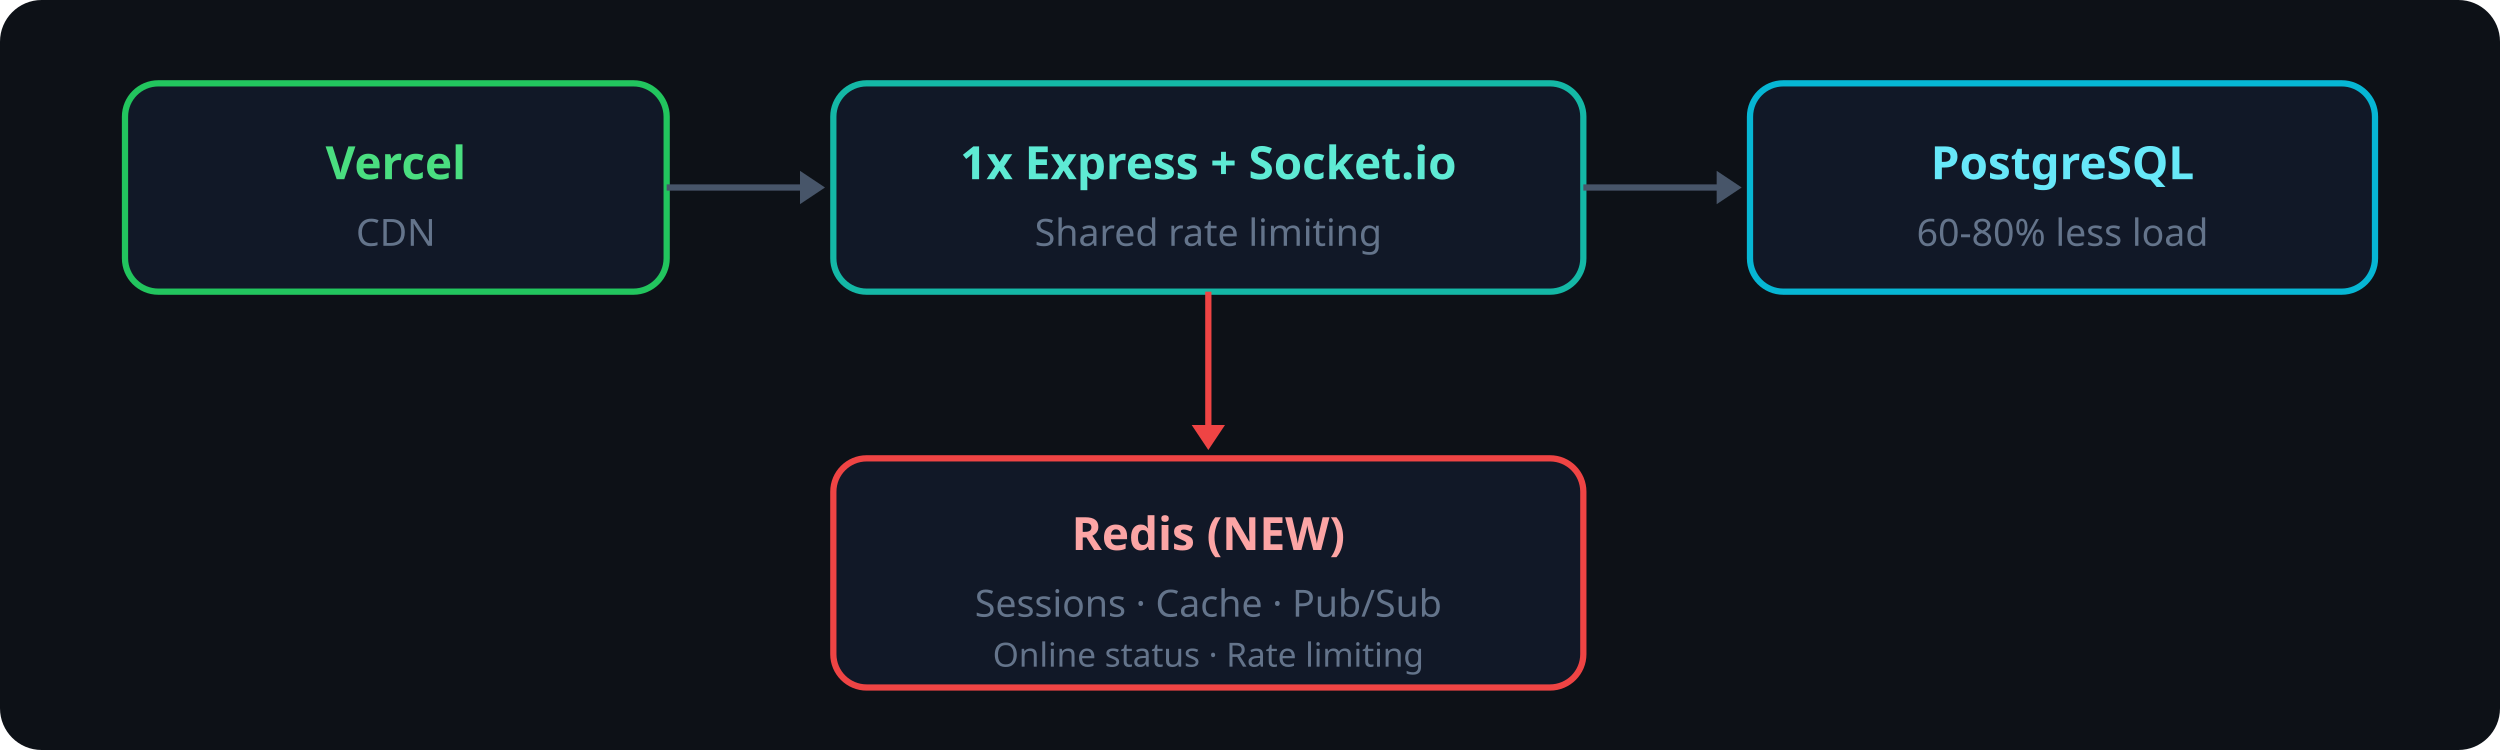
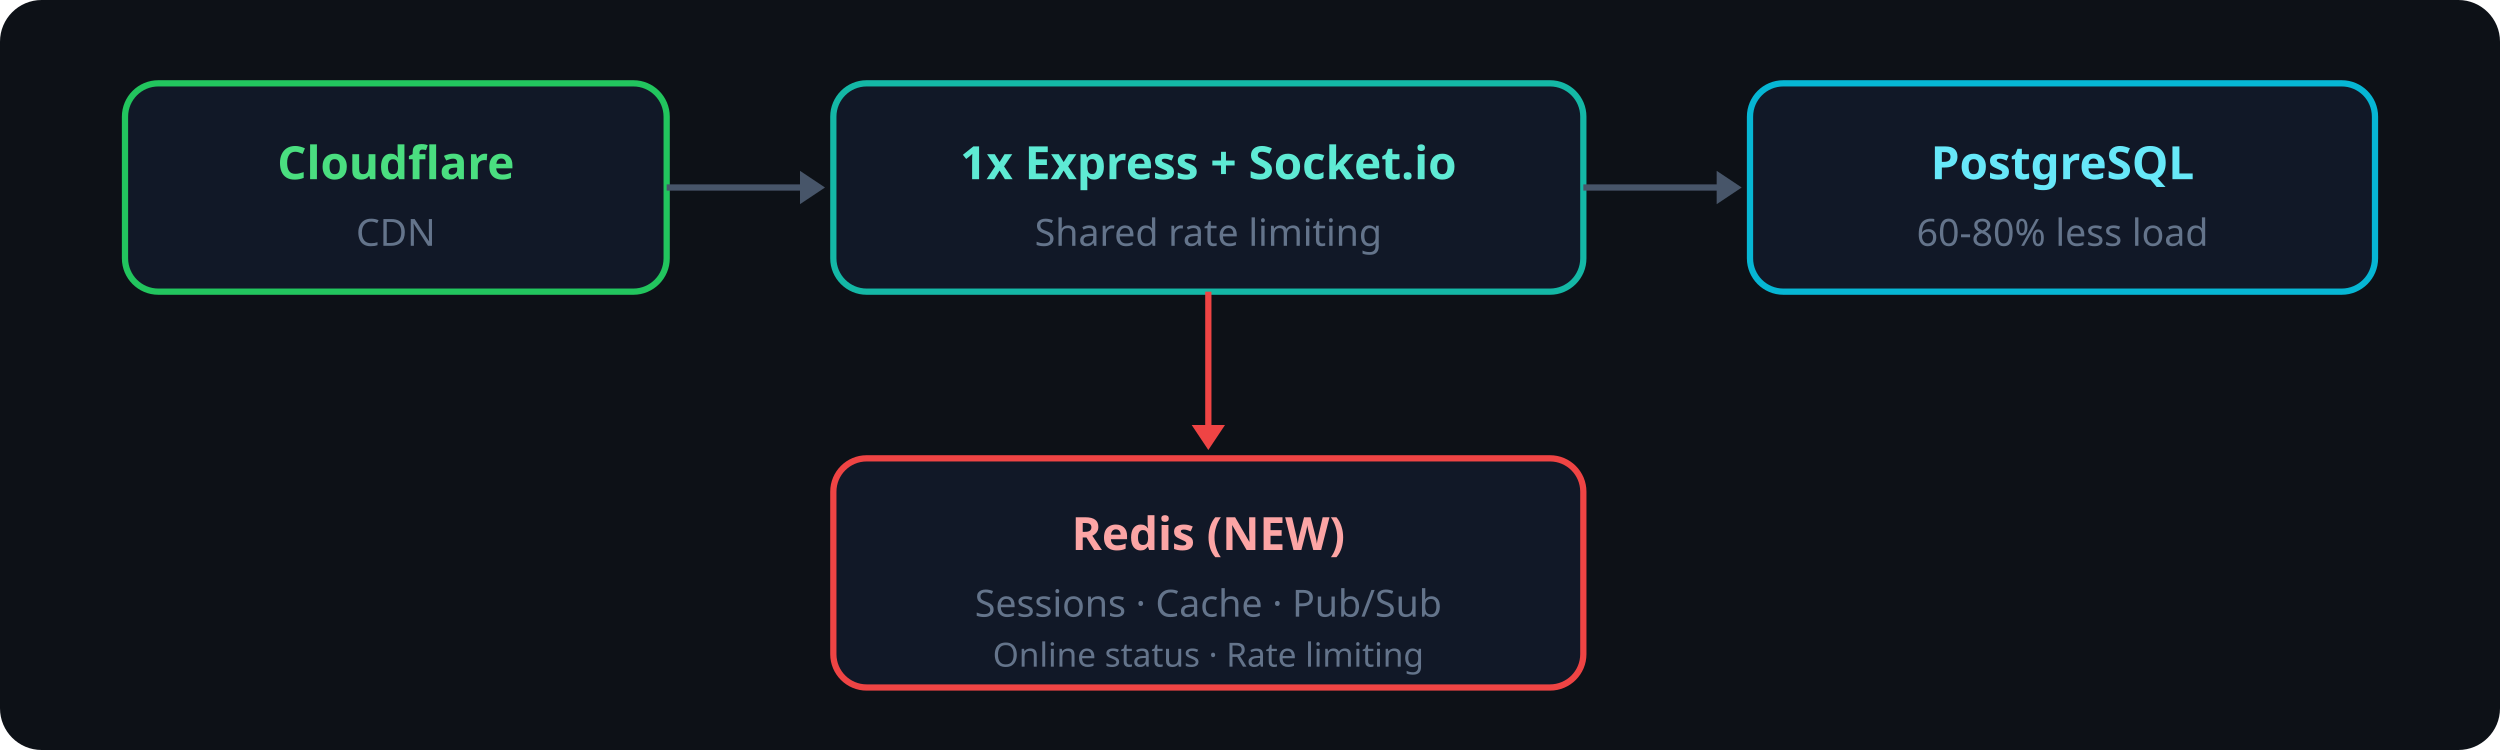
<svg xmlns="http://www.w3.org/2000/svg" viewBox="0 0 600 180" fill="none">
  <rect width="600" height="180" rx="10" fill="#0d1117" />
  <rect x="30" y="20" width="130" height="50" rx="8" fill="#111827" stroke="#22c55e" stroke-width="1.5" />
-   <text x="95" y="43" text-anchor="middle" fill="#4ade80" font-family="Segoe UI, system-ui, sans-serif" font-size="11" font-weight="700">Vercel</text>
+   <text x="95" y="43" text-anchor="middle" fill="#4ade80" font-family="Segoe UI, system-ui, sans-serif" font-size="11" font-weight="700">Cloudflare</text>
  <text x="95" y="59" text-anchor="middle" fill="#64748b" font-family="Segoe UI, system-ui, sans-serif" font-size="9">CDN</text>
  <path d="M160,45 L195,45" stroke="#475569" stroke-width="1.5" />
  <polygon fill="#475569" points="198,45 192,41 192,49" />
  <rect x="200" y="20" width="180" height="50" rx="8" fill="#111827" stroke="#14b8a6" stroke-width="1.5" />
  <text x="290" y="43" text-anchor="middle" fill="#5eead4" font-family="Segoe UI, system-ui, sans-serif" font-size="11" font-weight="700">1x Express + Socket.io</text>
  <text x="290" y="59" text-anchor="middle" fill="#64748b" font-family="Segoe UI, system-ui, sans-serif" font-size="9">Shared rate limiting</text>
  <path d="M380,45 L415,45" stroke="#475569" stroke-width="1.5" />
  <polygon fill="#475569" points="418,45 412,41 412,49" />
  <rect x="420" y="20" width="150" height="50" rx="8" fill="#111827" stroke="#06b6d4" stroke-width="1.5" />
  <text x="495" y="43" text-anchor="middle" fill="#67e8f9" font-family="Segoe UI, system-ui, sans-serif" font-size="11" font-weight="700">PostgreSQL</text>
  <text x="495" y="59" text-anchor="middle" fill="#64748b" font-family="Segoe UI, system-ui, sans-serif" font-size="9">60-80% less load</text>
  <path d="M290,70 L290,105" stroke="#ef4444" stroke-width="1.5" />
  <polygon fill="#ef4444" points="290,108 286,102 294,102" />
  <rect x="200" y="110" width="180" height="55" rx="8" fill="#111827" stroke="#ef4444" stroke-width="1.5" />
  <text x="290" y="132" text-anchor="middle" fill="#fca5a5" font-family="Segoe UI, system-ui, sans-serif" font-size="11" font-weight="700">Redis (NEW)</text>
  <text x="290" y="148" text-anchor="middle" fill="#64748b" font-family="Segoe UI, system-ui, sans-serif" font-size="9">Sessions · Cache · Pub/Sub</text>
  <text x="290" y="160" text-anchor="middle" fill="#64748b" font-family="Segoe UI, system-ui, sans-serif" font-size="8">Online status · Rate limiting</text>
</svg>
